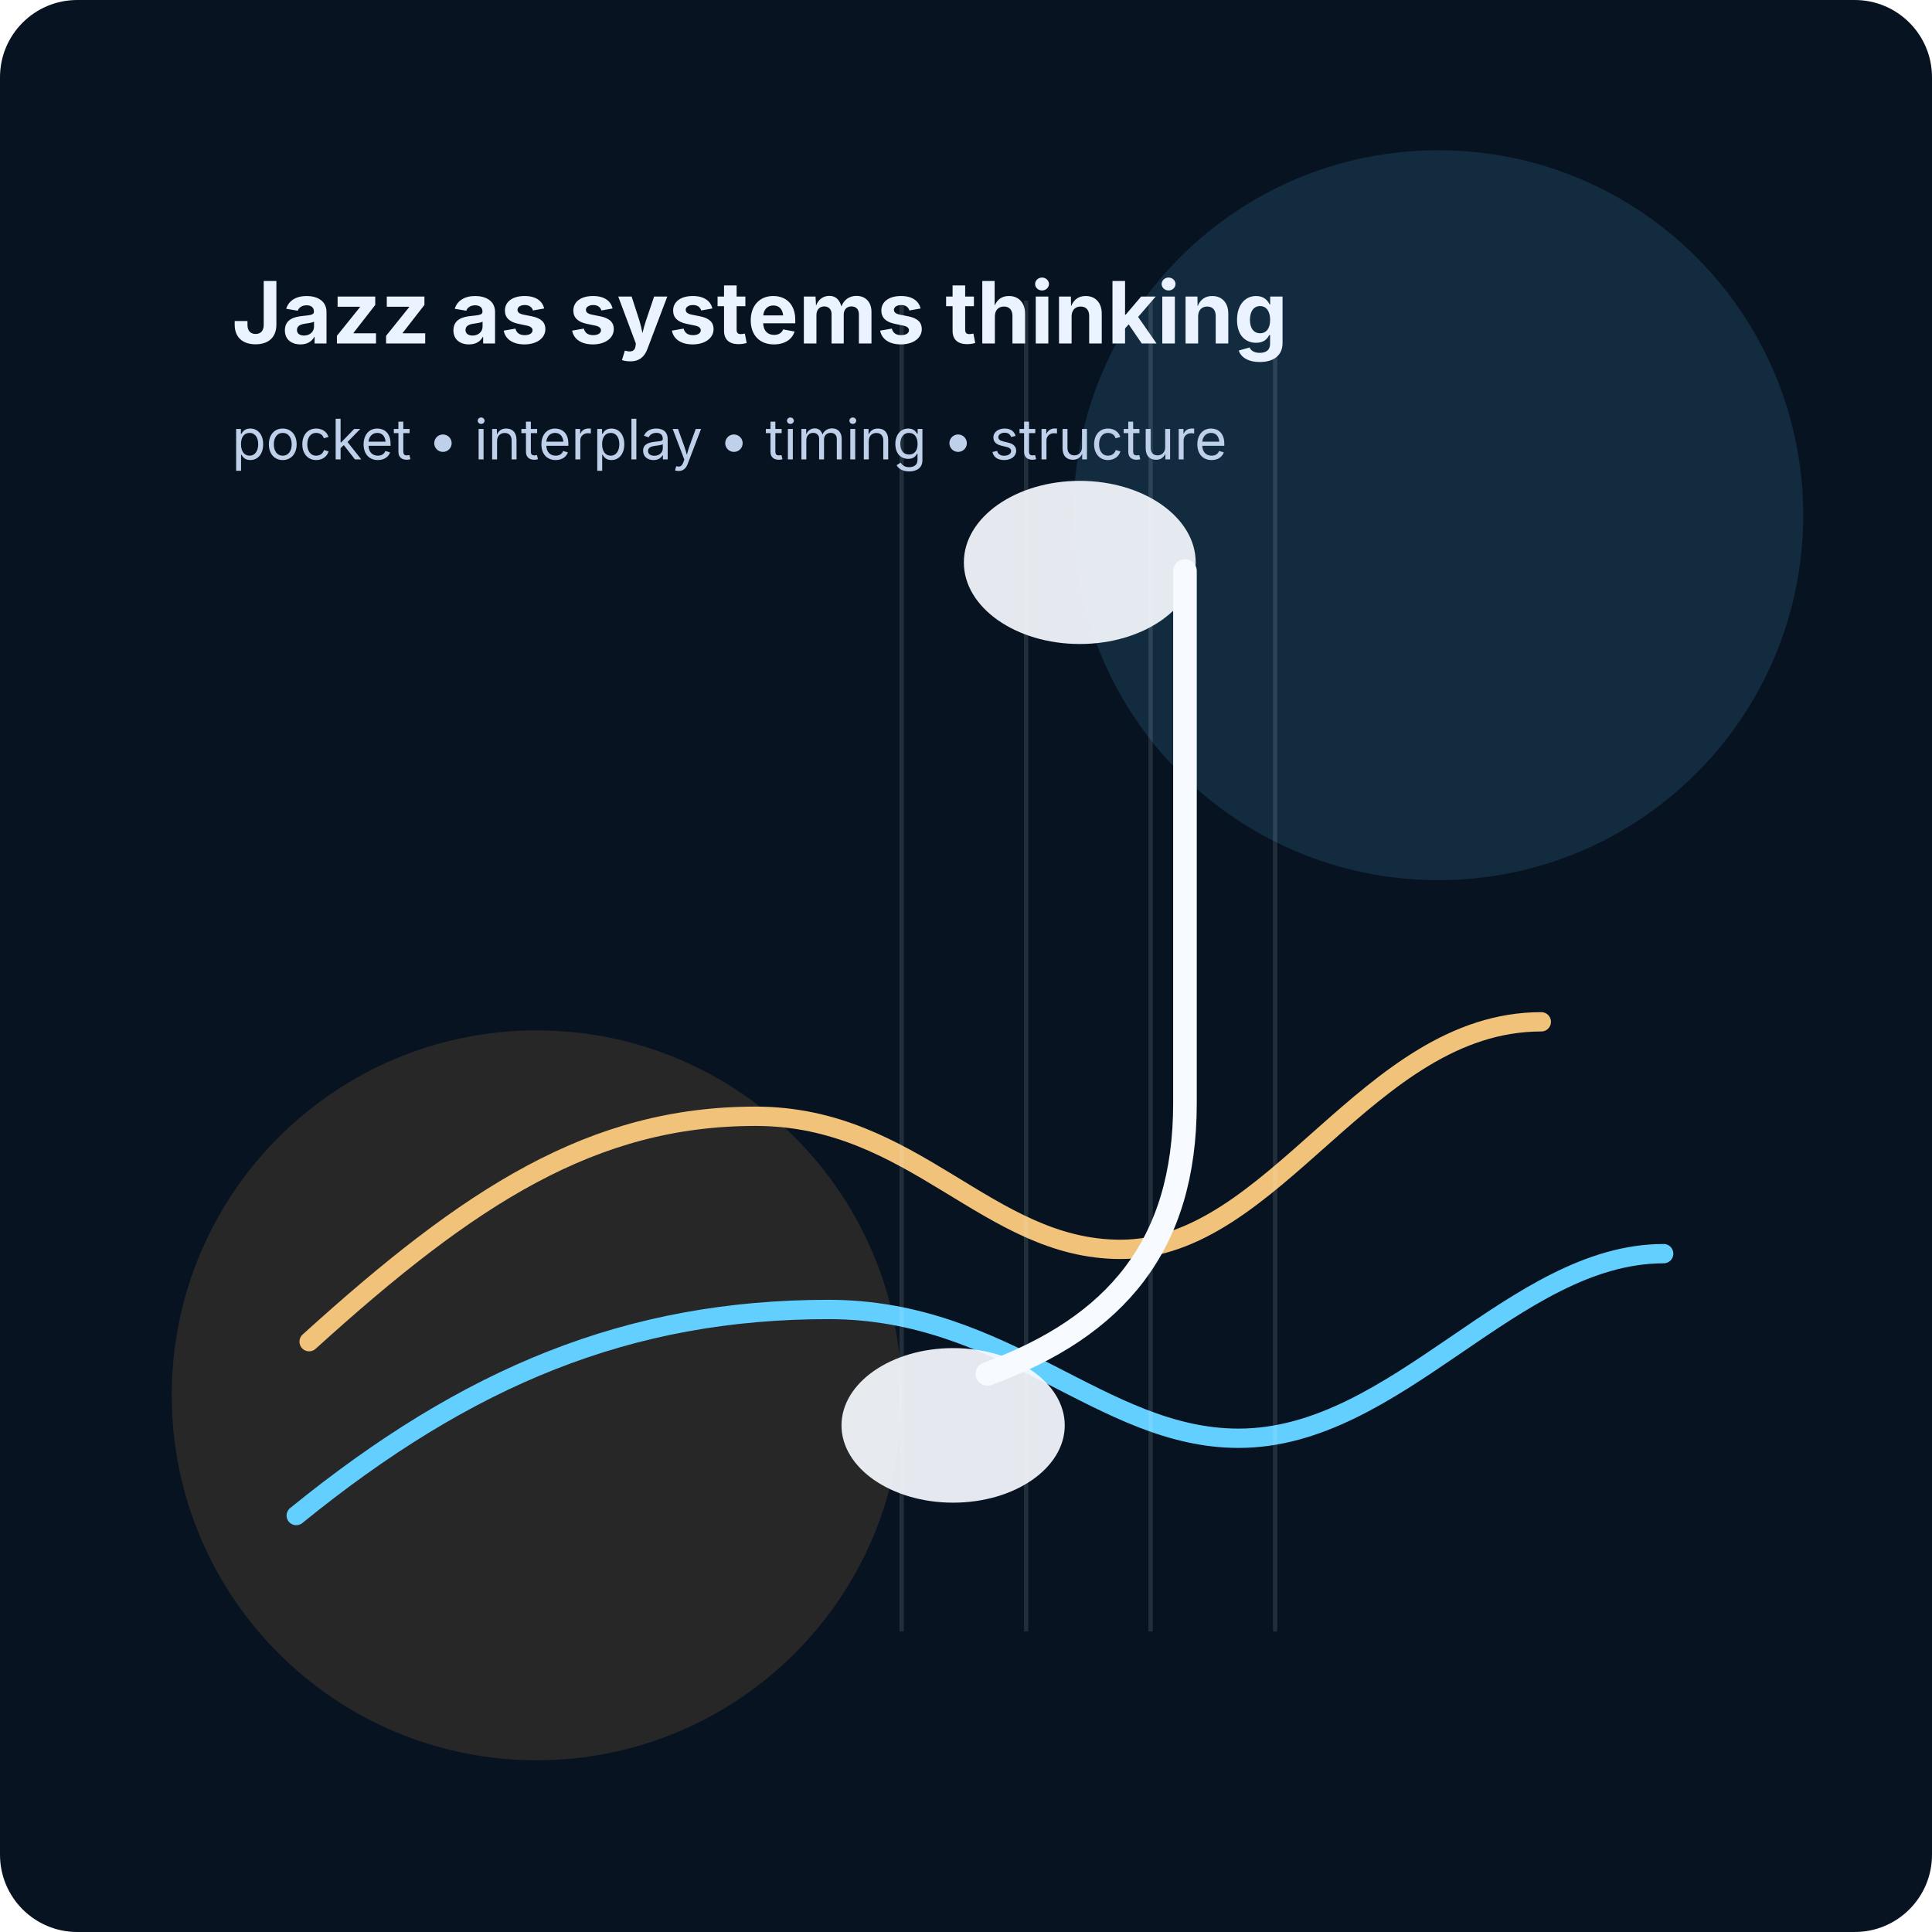
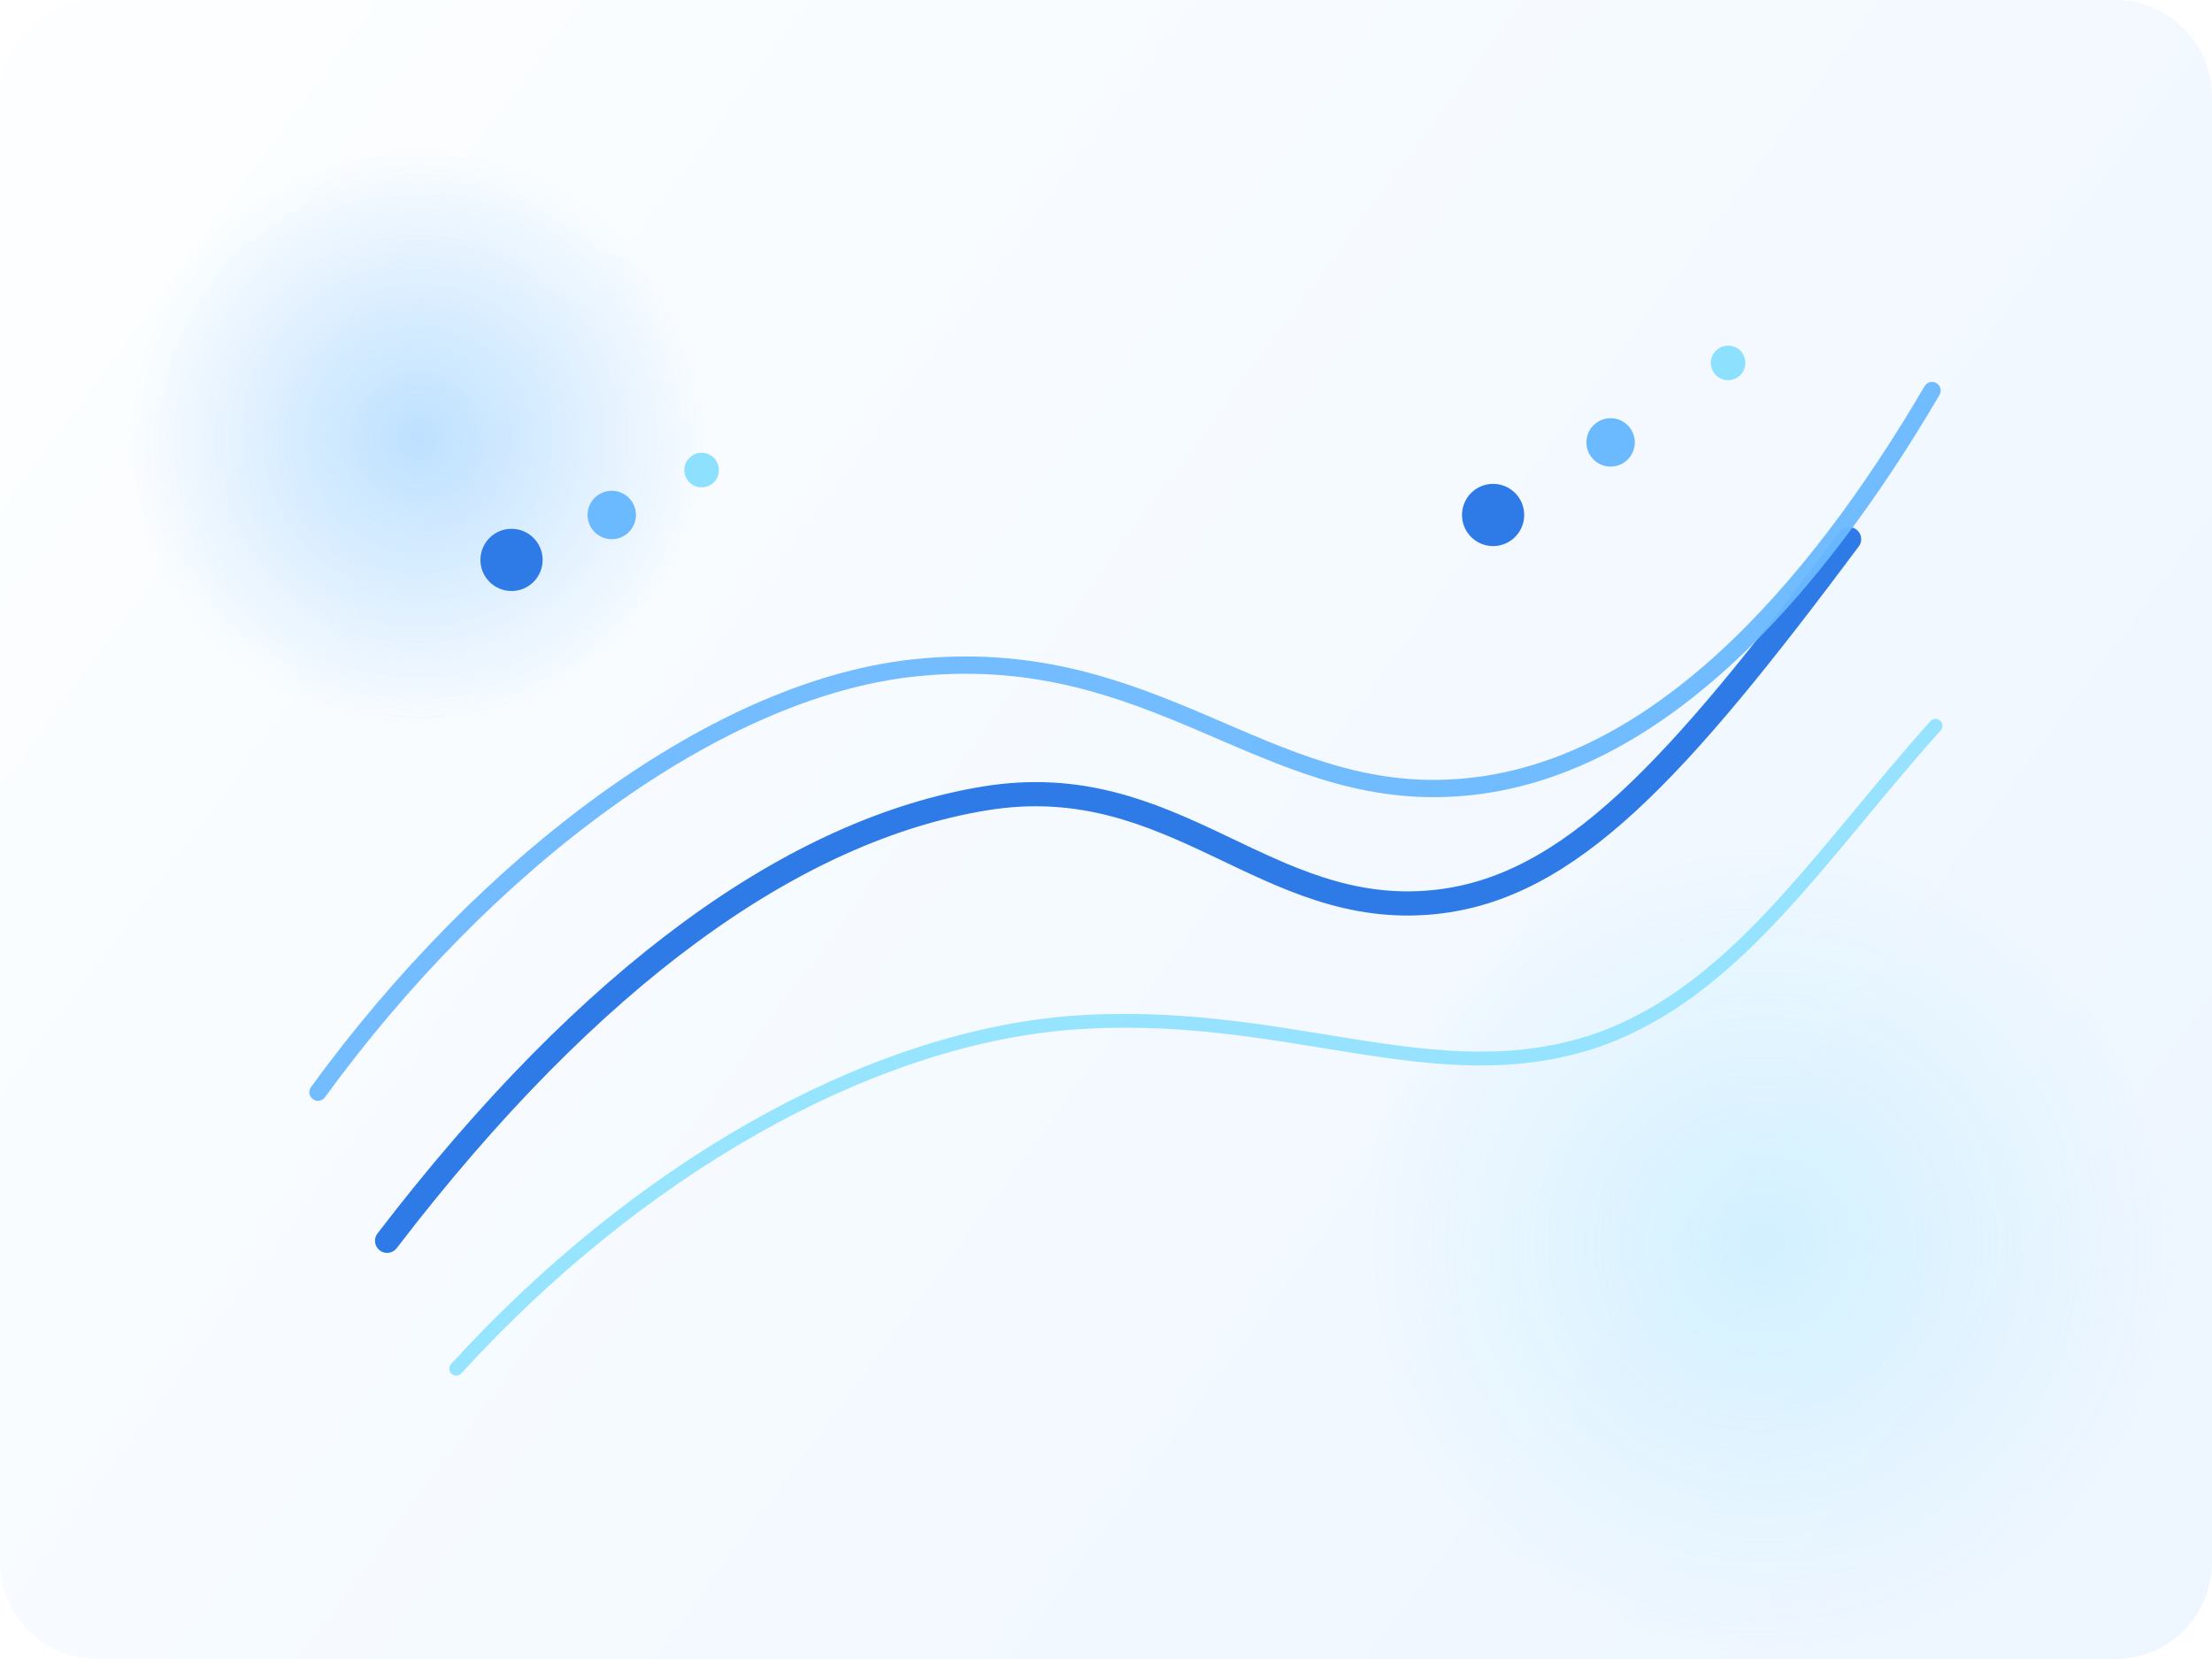
- <svg xmlns="http://www.w3.org/2000/svg" width="900" height="900" viewBox="0 0 900 900" fill="none">
-   <rect width="900" height="900" rx="36" fill="#081321" />
-   <circle cx="670" cy="240" r="170" fill="#57C4FF" fill-opacity="0.14" />
-   <circle cx="250" cy="650" r="170" fill="#E6A758" fill-opacity="0.14" />
-   <path d="M144 625C219 557 276 520 352 520C426 520 460 582 522 582C594 582 637 476 718 476" stroke="#F0C27A" stroke-width="9" stroke-linecap="round" />
-   <path d="M138 706C218 641 293 610 386 610C469 610 513 670 577 670C651 670 705 584 775 584" stroke="#63CFFF" stroke-width="9" stroke-linecap="round" />
-   <path d="M420 140V760" stroke="#EAF3FF" stroke-opacity="0.12" stroke-width="2" />
-   <path d="M478 140V760" stroke="#EAF3FF" stroke-opacity="0.12" stroke-width="2" />
-   <path d="M536 140V760" stroke="#EAF3FF" stroke-opacity="0.12" stroke-width="2" />
-   <path d="M594 140V760" stroke="#EAF3FF" stroke-opacity="0.12" stroke-width="2" />
-   <ellipse cx="503" cy="262" rx="54" ry="38" fill="#F7FBFF" fill-opacity="0.92" />
-   <path d="M552 266L552 514C552 580 520 618 460 640" stroke="#F7FBFF" stroke-width="11" stroke-linecap="round" />
-   <ellipse cx="444" cy="664" rx="52" ry="36" fill="#F7FBFF" fill-opacity="0.92" />
-   <text x="108" y="160" fill="#EAF3FF" font-family="Inter, Arial, sans-serif" font-size="40" font-weight="700">Jazz as systems thinking</text>
-   <text x="108" y="214" fill="#BFD0EA" font-family="Inter, Arial, sans-serif" font-size="26">pocket • interplay • timing • structure</text>
+ <svg xmlns="http://www.w3.org/2000/svg" width="640" height="480" viewBox="0 0 640 480" fill="none">
+   <rect width="640" height="480" rx="28" fill="url(#bg)" />
+   <circle cx="121" cy="127" r="84" fill="url(#pulse)" opacity="0.65" />
+   <circle cx="510" cy="360" r="118" fill="url(#pulse2)" opacity="0.55" />
+   <path d="M112 359C171 282 230 240 285 231C340 222 366 266 415 261C454 257 485 223 535 156" stroke="#2E7BE7" stroke-width="7" stroke-linecap="round" />
+   <path d="M92 316C140 250 208 198 267 193C334 187 366 231 420 228C478 225 525 171 559 113" stroke="#6BB9FF" stroke-width="5" stroke-linecap="round" opacity="0.95" />
+   <path d="M132 396C184 339 250 301 309 296C372 291 415 317 462 301C502 287 526 248 560 210" stroke="#8DE1FF" stroke-width="4" stroke-linecap="round" opacity="0.9" />
+   <circle cx="148" cy="162" r="9" fill="#2E7BE7" />
+   <circle cx="177" cy="149" r="7" fill="#6BB9FF" />
+   <circle cx="203" cy="136" r="5" fill="#8DE1FF" />
+   <circle cx="432" cy="149" r="9" fill="#2E7BE7" />
+   <circle cx="466" cy="128" r="7" fill="#6BB9FF" />
+   <circle cx="500" cy="105" r="5" fill="#8DE1FF" />
+   <defs>
+     <linearGradient id="bg" x1="52" y1="38" x2="585" y2="432" gradientUnits="userSpaceOnUse">
+       <stop stop-color="#FCFEFF" />
+       <stop offset="1" stop-color="#EEF6FF" />
+     </linearGradient>
+     <radialGradient id="pulse" cx="0" cy="0" r="1" gradientUnits="userSpaceOnUse" gradientTransform="translate(121 127) rotate(90) scale(84)">
+       <stop stop-color="#6BB9FF" stop-opacity="0.65" />
+       <stop offset="1" stop-color="#6BB9FF" stop-opacity="0" />
+     </radialGradient>
+     <radialGradient id="pulse2" cx="0" cy="0" r="1" gradientUnits="userSpaceOnUse" gradientTransform="translate(510 360) rotate(90) scale(118)">
+       <stop stop-color="#8DE1FF" stop-opacity="0.55" />
+       <stop offset="1" stop-color="#8DE1FF" stop-opacity="0" />
+     </radialGradient>
+   </defs>
</svg>
